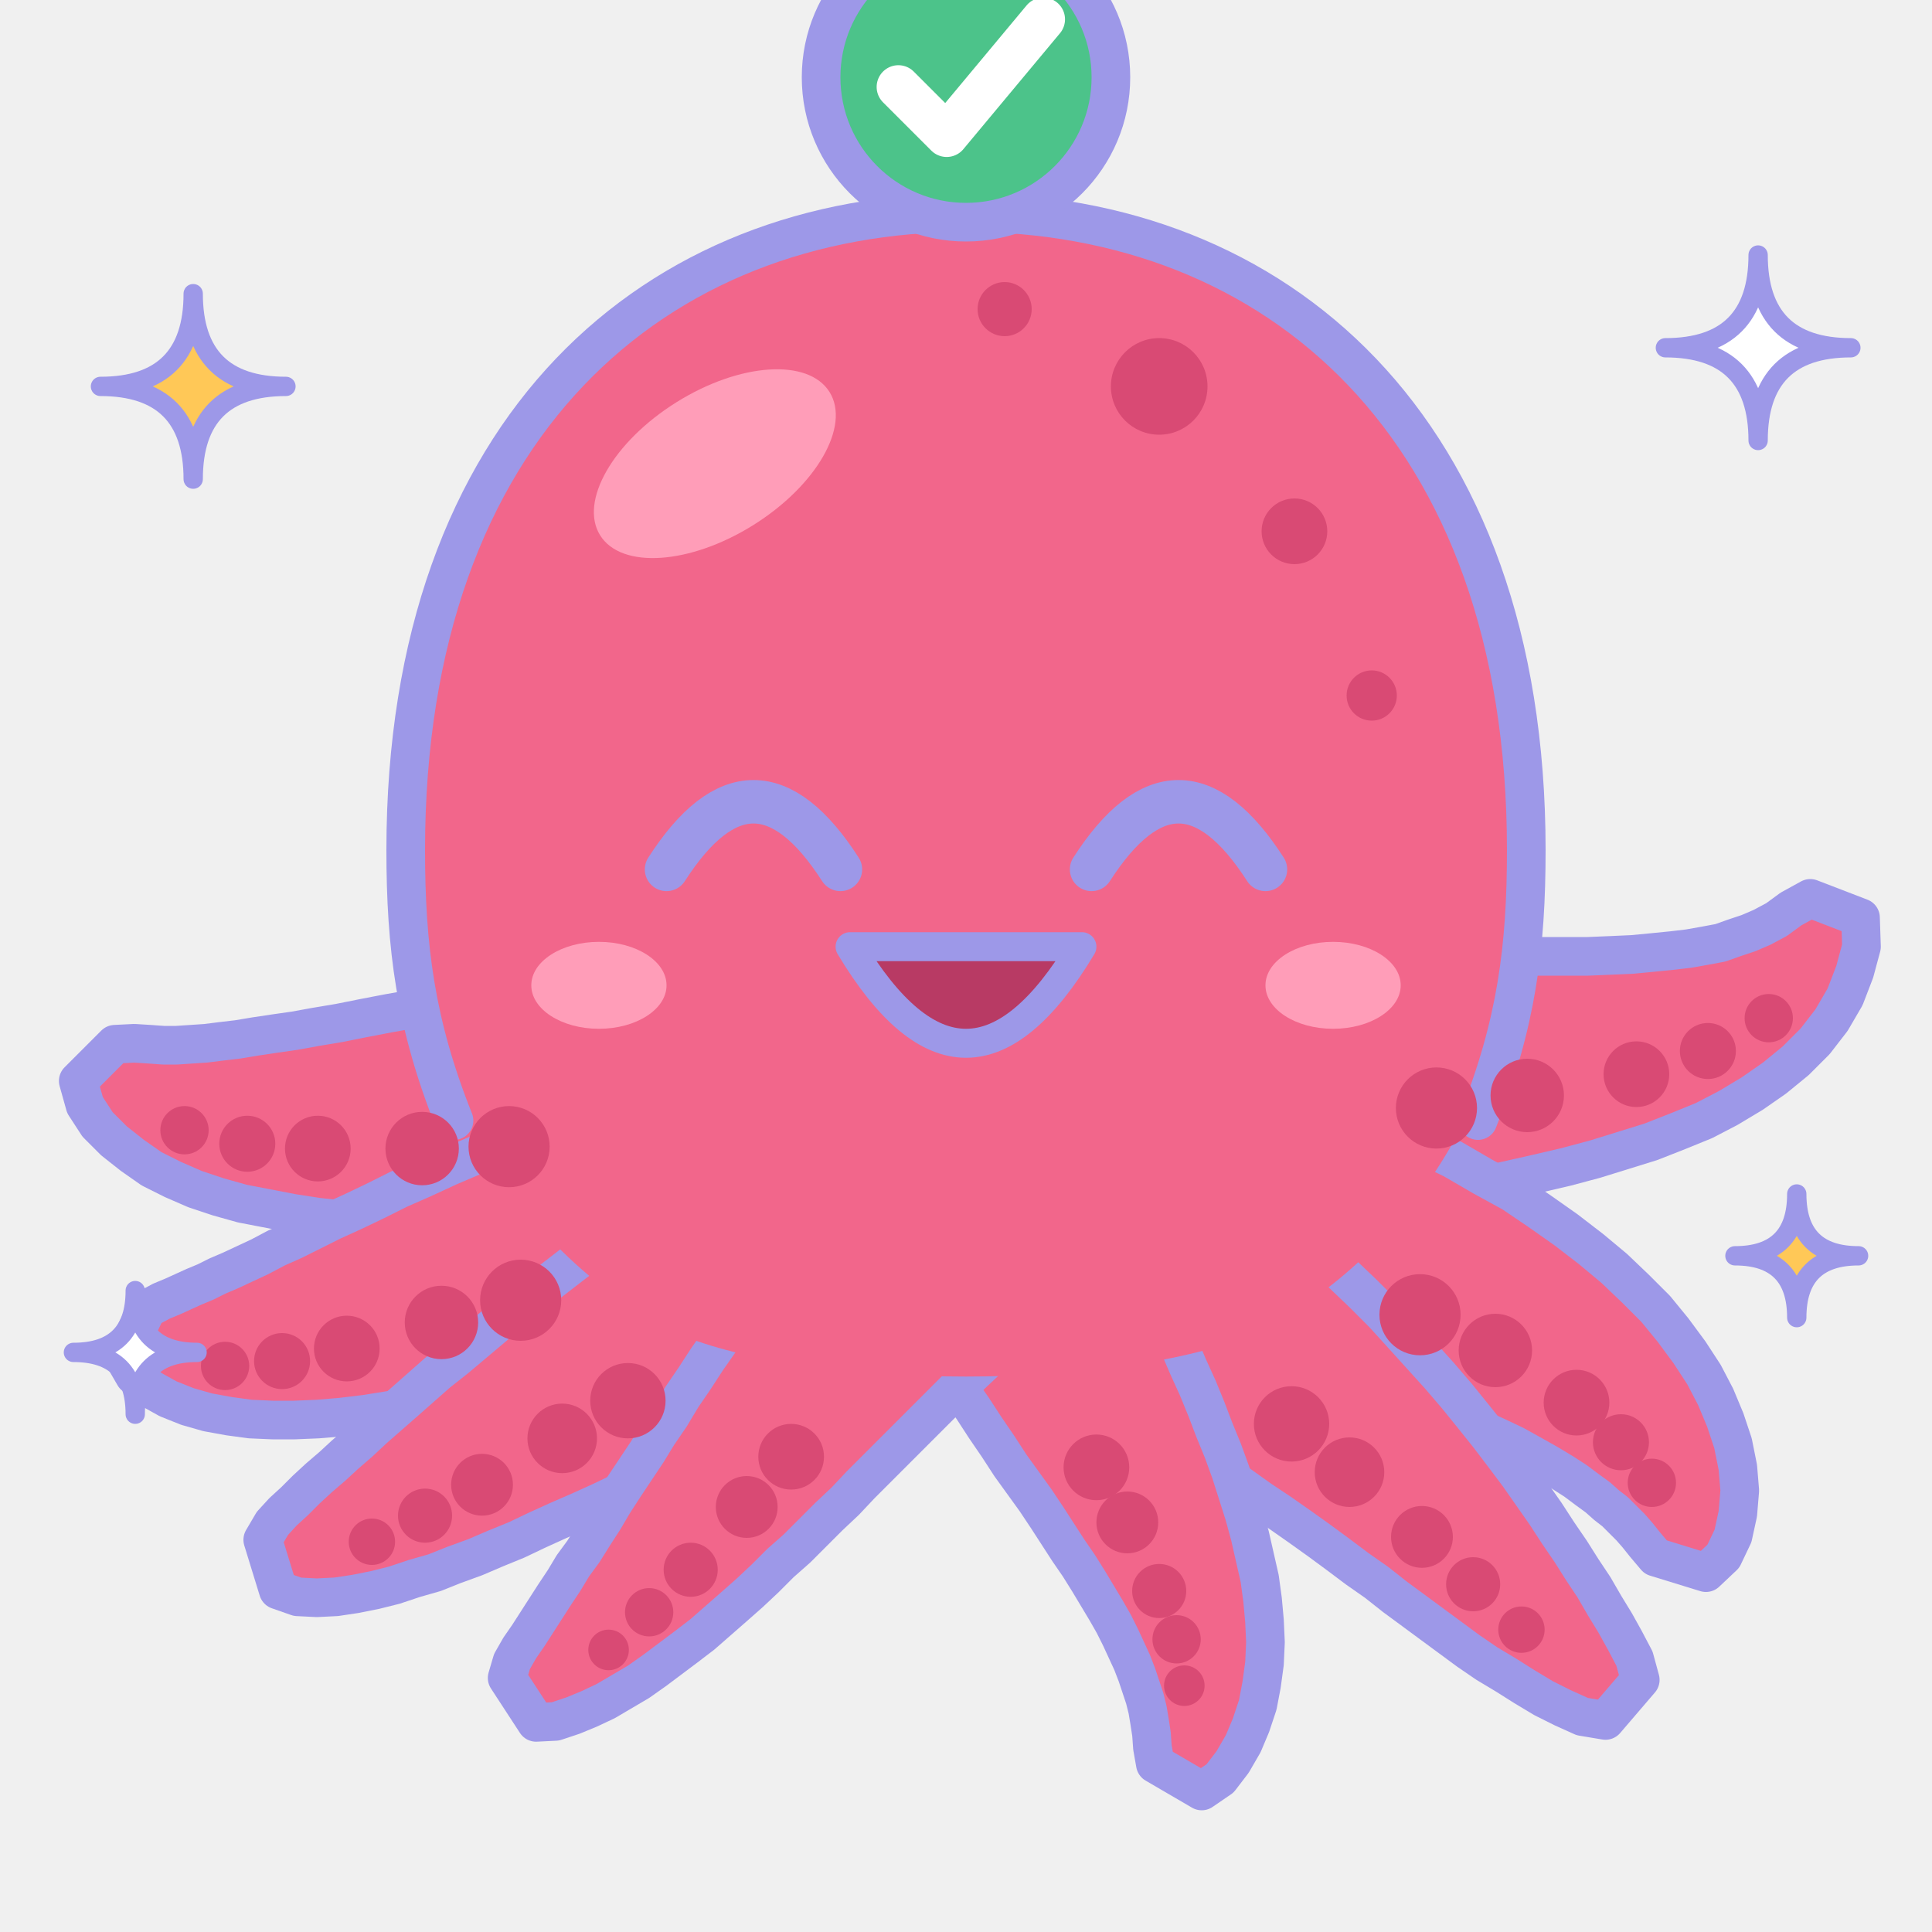
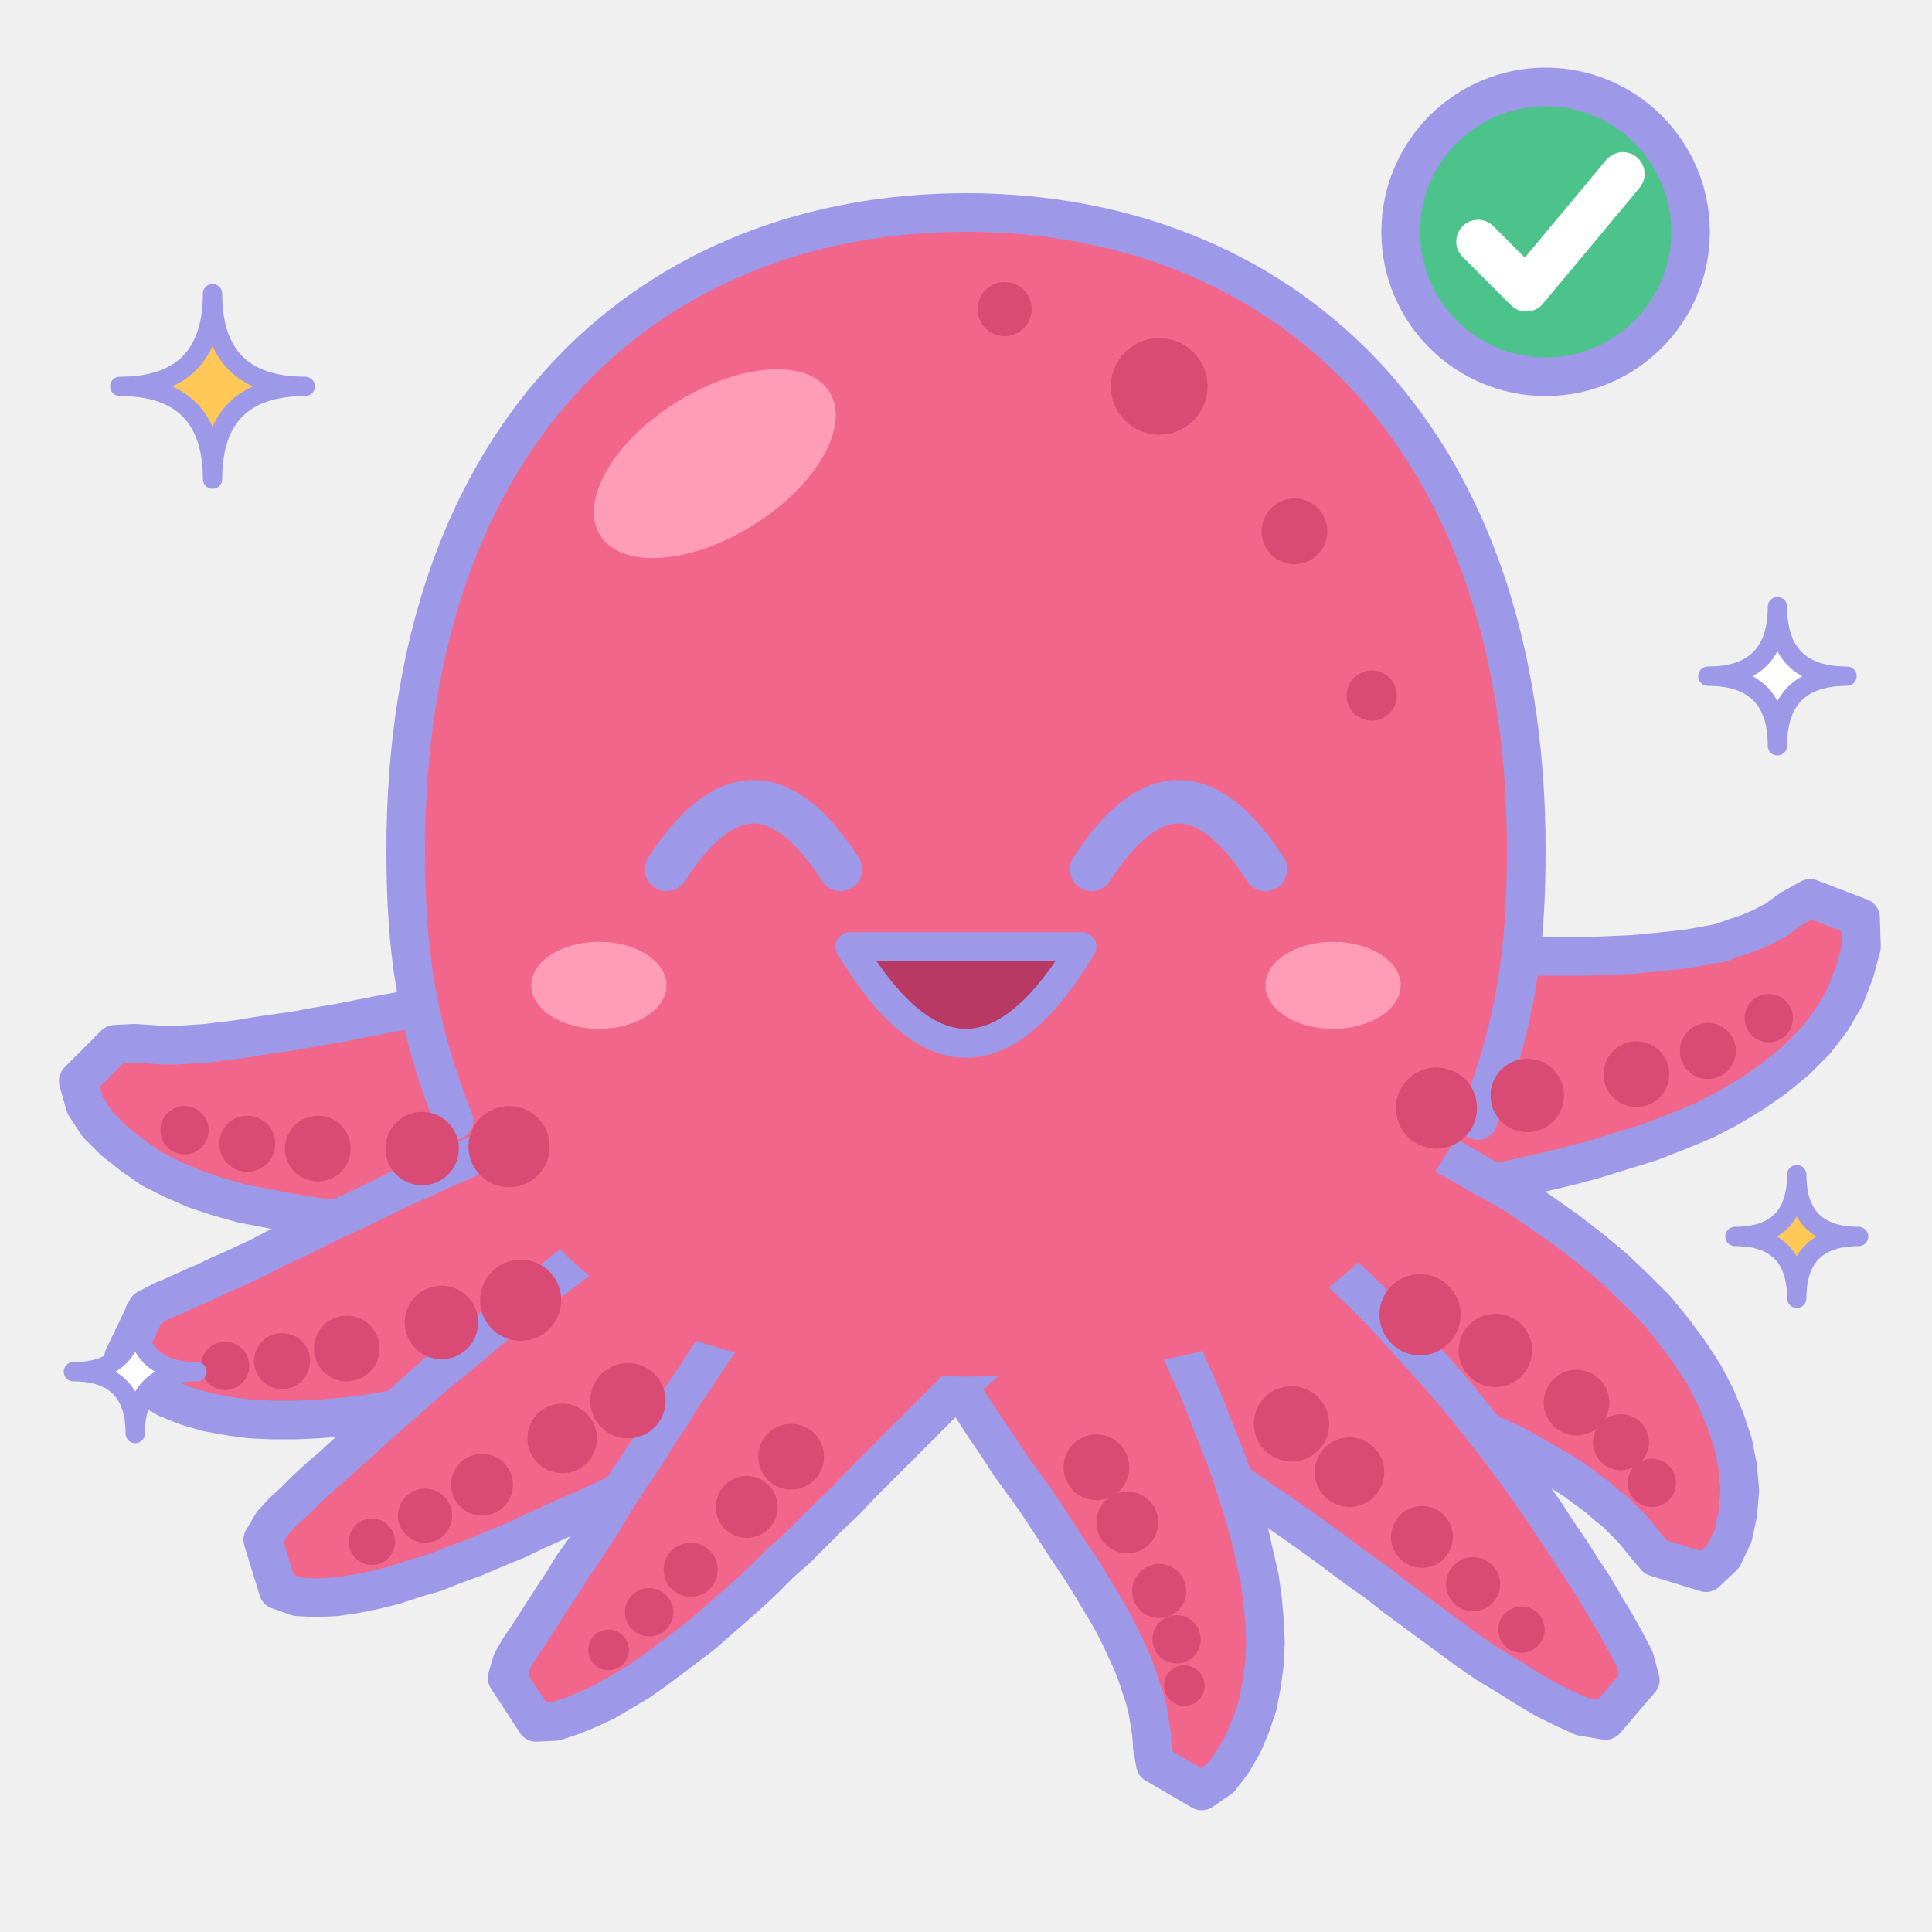
<svg xmlns="http://www.w3.org/2000/svg" viewBox="0 0 200 200" role="img" aria-label="Pouple the octopus">
  <path d="M119.2 130.6 L122.7 129.6 L126.1 128.7 L129.6 127.8 L133.0 127.0 L136.3 126.3 L139.7 125.6 L143.0 124.9 L146.3 124.2 L149.6 123.6 L152.8 122.9 L156.0 122.2 L159.1 121.5 L162.1 120.8 L165.1 120.0 L168.0 119.1 L170.9 118.2 L173.7 117.1 L176.4 116.0 L178.9 114.7 L181.4 113.2 L183.7 111.6 L185.9 109.8 L187.9 107.8 L189.6 105.6 L191.0 103.2 L192.0 100.6 L192.7 98.0 L192.6 95.0 L187.4 93.0 L185.4 94.1 L183.9 95.2 L182.4 96.0 L181.0 96.6 L179.5 97.1 L178.1 97.6 L176.5 97.9 L174.8 98.2 L173.1 98.4 L171.1 98.6 L169.0 98.8 L166.8 98.9 L164.4 99.0 L161.9 99.0 L159.2 99.0 L156.4 99.0 L153.4 99.0 L150.3 99.0 L147.1 99.0 L143.7 99.1 L140.2 99.1 L136.6 99.2 L132.9 99.4 L129.1 99.6 L125.1 99.9 L121.1 100.3 L117.0 100.8 L112.8 101.4 Z" fill="#F2668B" stroke="#9D98E8" stroke-width="4" stroke-linejoin="round" />
  <path d="M85.7 101.1 L81.4 101.0 L77.4 100.9 L73.4 101.0 L69.5 101.2 L65.8 101.4 L62.1 101.7 L58.6 102.1 L55.2 102.5 L52.0 103.0 L48.8 103.5 L45.8 103.9 L43.0 104.4 L40.2 104.9 L37.6 105.4 L35.1 105.9 L32.7 106.3 L30.5 106.7 L28.4 107.0 L26.4 107.3 L24.6 107.6 L22.9 107.8 L21.3 108.0 L19.8 108.1 L18.3 108.2 L16.9 108.2 L15.5 108.1 L13.9 108.0 L11.9 108.1 L8.1 111.9 L8.8 114.4 L10.1 116.4 L11.8 118.1 L13.7 119.6 L15.7 121.0 L17.9 122.1 L20.2 123.1 L22.6 123.9 L25.1 124.6 L27.7 125.1 L30.3 125.6 L32.9 126.0 L35.7 126.3 L38.4 126.6 L41.2 126.8 L44.1 127.0 L47.1 127.2 L50.0 127.4 L53.1 127.6 L56.1 127.8 L59.3 128.0 L62.4 128.3 L65.6 128.6 L68.9 128.9 L72.2 129.3 L75.5 129.8 L78.9 130.3 L82.3 130.9 Z" fill="#F2668B" stroke="#9D98E8" stroke-width="4" stroke-linejoin="round" />
  <path d="M115.5 138.8 L119.0 139.1 L122.4 139.6 L125.7 140.0 L128.9 140.6 L132.0 141.2 L135.0 141.9 L137.9 142.6 L140.7 143.4 L143.4 144.2 L145.9 145.0 L148.4 145.9 L150.7 146.8 L152.9 147.8 L154.9 148.7 L156.8 149.6 L158.6 150.6 L160.2 151.5 L161.7 152.4 L163.1 153.3 L164.3 154.2 L165.4 155.0 L166.3 155.8 L167.2 156.5 L168.0 157.3 L168.8 158.1 L169.5 158.9 L170.3 159.9 L171.4 161.2 L176.6 162.8 L178.4 161.1 L179.4 159.0 L179.9 156.7 L180.1 154.3 L179.9 151.9 L179.4 149.4 L178.6 147.0 L177.6 144.6 L176.4 142.3 L174.9 140.0 L173.2 137.7 L171.4 135.5 L169.3 133.4 L167.1 131.3 L164.7 129.3 L162.1 127.3 L159.4 125.4 L156.6 123.5 L153.5 121.8 L150.4 120.0 L147.1 118.4 L143.7 116.8 L140.1 115.3 L136.4 113.9 L132.6 112.6 L128.7 111.4 L124.6 110.2 L120.5 109.2 Z" fill="#F2668B" stroke="#9D98E8" stroke-width="4" stroke-linejoin="round" />
  <path d="M79.4 109.2 L75.6 110.2 L71.8 111.3 L68.2 112.4 L64.8 113.5 L61.4 114.7 L58.2 115.9 L55.1 117.1 L52.1 118.4 L49.2 119.6 L46.4 120.8 L43.8 122.0 L41.3 123.1 L38.9 124.3 L36.6 125.4 L34.4 126.4 L32.4 127.4 L30.4 128.4 L28.6 129.2 L26.9 130.1 L25.4 130.8 L23.9 131.5 L22.5 132.1 L21.3 132.7 L20.1 133.2 L19.0 133.7 L17.9 134.2 L16.7 134.7 L15.2 135.5 L12.8 140.5 L13.9 142.4 L15.6 143.8 L17.4 144.8 L19.4 145.6 L21.5 146.2 L23.7 146.6 L25.9 146.9 L28.2 147.0 L30.5 147.0 L32.9 146.9 L35.3 146.7 L37.8 146.4 L40.3 146.0 L42.9 145.6 L45.5 145.2 L48.2 144.7 L50.9 144.2 L53.7 143.6 L56.5 143.1 L59.4 142.5 L62.4 142.0 L65.4 141.4 L68.4 140.9 L71.5 140.4 L74.7 139.9 L78.0 139.5 L81.3 139.1 L84.6 138.8 Z" fill="#F2668B" stroke="#9D98E8" stroke-width="4" stroke-linejoin="round" />
  <path d="M107.4 142.3 L109.9 143.5 L112.4 144.6 L114.8 145.8 L117.2 147.1 L119.5 148.3 L121.8 149.6 L124.0 151.0 L126.2 152.4 L128.3 153.7 L130.4 155.2 L132.5 156.6 L134.5 158.0 L136.6 159.5 L138.5 160.9 L140.5 162.4 L142.5 163.8 L144.4 165.3 L146.3 166.7 L148.2 168.1 L150.1 169.5 L152.0 170.9 L153.9 172.2 L155.9 173.4 L157.8 174.6 L159.8 175.8 L161.8 176.8 L163.8 177.7 L166.2 178.1 L169.8 173.9 L169.2 171.7 L168.2 169.8 L167.2 168.0 L166.1 166.2 L165.0 164.3 L163.8 162.5 L162.6 160.6 L161.3 158.7 L160.0 156.7 L158.6 154.7 L157.2 152.7 L155.7 150.7 L154.1 148.6 L152.5 146.6 L150.8 144.5 L149.0 142.4 L147.1 140.3 L145.2 138.2 L143.2 136.0 L141.1 133.9 L138.9 131.8 L136.6 129.7 L134.2 127.6 L131.7 125.6 L129.1 123.6 L126.4 121.6 L123.6 119.6 L120.6 117.7 Z" fill="#F2668B" stroke="#9D98E8" stroke-width="4" stroke-linejoin="round" />
  <path d="M80.1 117.3 L77.3 118.9 L74.5 120.6 L71.8 122.2 L69.2 123.9 L66.7 125.6 L64.2 127.3 L61.8 129.0 L59.5 130.7 L57.3 132.4 L55.1 134.1 L53.0 135.7 L51.0 137.4 L49.1 139.0 L47.2 140.6 L45.3 142.1 L43.6 143.6 L41.9 145.1 L40.3 146.5 L38.7 147.9 L37.2 149.3 L35.7 150.6 L34.4 151.8 L33.0 153.0 L31.7 154.2 L30.5 155.4 L29.3 156.5 L28.2 157.7 L27.2 159.4 L28.8 164.6 L30.8 165.3 L32.8 165.4 L34.8 165.3 L36.8 165.0 L38.8 164.6 L40.8 164.1 L42.9 163.4 L45.0 162.8 L47.0 162.0 L49.2 161.2 L51.3 160.3 L53.5 159.4 L55.6 158.4 L57.8 157.4 L60.1 156.4 L62.3 155.4 L64.6 154.3 L66.9 153.2 L69.3 152.2 L71.7 151.1 L74.1 150.0 L76.5 148.9 L79.0 147.8 L81.5 146.8 L84.0 145.7 L86.6 144.7 L89.2 143.7 L91.9 142.7 Z" fill="#F2668B" stroke="#9D98E8" stroke-width="4" stroke-linejoin="round" />
  <path d="M95.3 137.4 L96.6 139.5 L98.0 141.7 L99.3 143.8 L100.7 145.8 L102.0 147.8 L103.3 149.7 L104.6 151.7 L105.9 153.5 L107.2 155.3 L108.4 157.1 L109.5 158.8 L110.6 160.5 L111.7 162.1 L112.7 163.7 L113.6 165.2 L114.5 166.7 L115.3 168.1 L116.0 169.5 L116.6 170.8 L117.2 172.1 L117.7 173.4 L118.1 174.6 L118.5 175.8 L118.8 177.0 L119.0 178.2 L119.2 179.5 L119.3 180.9 L119.6 182.6 L124.4 185.4 L126.3 184.1 L127.6 182.4 L128.7 180.5 L129.5 178.6 L130.2 176.5 L130.6 174.4 L130.9 172.2 L131.0 170.0 L130.9 167.8 L130.7 165.6 L130.4 163.4 L129.9 161.2 L129.4 159.0 L128.8 156.8 L128.1 154.6 L127.4 152.4 L126.6 150.2 L125.7 148.0 L124.9 145.9 L124.0 143.7 L123.0 141.5 L122.1 139.4 L121.2 137.2 L120.2 135.1 L119.3 132.9 L118.4 130.8 L117.6 128.7 L116.7 126.6 Z" fill="#F2668B" stroke="#9D98E8" stroke-width="4" stroke-linejoin="round" />
  <path d="M85.0 124.0 L83.4 126.2 L81.8 128.3 L80.3 130.4 L78.8 132.5 L77.4 134.6 L76.0 136.6 L74.6 138.7 L73.2 140.7 L71.9 142.7 L70.6 144.6 L69.4 146.6 L68.1 148.5 L67.0 150.3 L65.8 152.1 L64.6 153.9 L63.5 155.6 L62.5 157.3 L61.4 159.0 L60.4 160.6 L59.3 162.1 L58.4 163.6 L57.4 165.1 L56.5 166.5 L55.6 167.9 L54.7 169.3 L53.8 170.6 L53.0 172.0 L52.5 173.7 L55.5 178.3 L57.5 178.2 L59.3 177.6 L61.0 176.9 L62.7 176.1 L64.4 175.1 L66.1 174.1 L67.8 172.9 L69.4 171.7 L71.0 170.5 L72.7 169.2 L74.3 167.8 L75.9 166.4 L77.6 164.9 L79.2 163.4 L80.8 161.8 L82.5 160.3 L84.1 158.7 L85.8 157.0 L87.5 155.4 L89.1 153.7 L90.8 152.0 L92.5 150.3 L94.2 148.6 L95.9 146.9 L97.7 145.1 L99.4 143.4 L101.2 141.7 L103.0 140.0 Z" fill="#F2668B" stroke="#9D98E8" stroke-width="4" stroke-linejoin="round" />
  <path d="M42 88 C42 44 68 22 100 22 C132 22 158 44 158 88 C158 112 146 130 130 138 C116 144 84 144 70 138 C54 130 42 112 42 88 Z" fill="#F2668B" />
  <path d="M47 116 C43 106 42 98 42 88 C42 44 68 22 100 22 C132 22 158 44 158 88 C158 98 157 106 153 116" fill="none" stroke="#9D98E8" stroke-width="4" stroke-linecap="round" stroke-linejoin="round" />
  <ellipse cx="74" cy="48" rx="14" ry="7.5" transform="rotate(-32 74 48)" fill="#FF9DB8" />
  <circle cx="120" cy="40" r="5" fill="#D94A74" />
  <circle cx="134" cy="55" r="3.4" fill="#D94A74" />
  <circle cx="104" cy="32" r="2.8" fill="#D94A74" />
  <circle cx="142" cy="72" r="2.6" fill="#D94A74" />
  <circle cx="148.7" cy="114.7" r="4.2" fill="#D94A74" />
  <circle cx="158.1" cy="113.4" r="3.8" fill="#D94A74" />
  <circle cx="169.4" cy="111.2" r="3.4" fill="#D94A74" />
  <circle cx="176.8" cy="108.8" r="2.9" fill="#D94A74" />
  <circle cx="183.1" cy="105.4" r="2.5" fill="#D94A74" />
  <circle cx="52.7" cy="118.7" r="4.2" fill="#D94A74" />
  <circle cx="43.7" cy="118.9" r="3.8" fill="#D94A74" />
  <circle cx="32.9" cy="118.9" r="3.4" fill="#D94A74" />
  <circle cx="25.6" cy="118.4" r="2.9" fill="#D94A74" />
  <circle cx="19.1" cy="117.0" r="2.5" fill="#D94A74" />
  <circle cx="147.0" cy="136.1" r="4.2" fill="#D94A74" />
  <circle cx="154.8" cy="139.8" r="3.8" fill="#D94A74" />
  <circle cx="163.2" cy="145.2" r="3.4" fill="#D94A74" />
  <circle cx="167.8" cy="149.3" r="2.9" fill="#D94A74" />
  <circle cx="171.0" cy="153.5" r="2.5" fill="#D94A74" />
  <circle cx="53.9" cy="134.6" r="4.2" fill="#D94A74" />
  <circle cx="45.7" cy="136.9" r="3.8" fill="#D94A74" />
  <circle cx="35.9" cy="139.6" r="3.4" fill="#D94A74" />
  <circle cx="29.2" cy="140.9" r="2.9" fill="#D94A74" />
  <circle cx="23.3" cy="141.4" r="2.5" fill="#D94A74" />
  <circle cx="133.7" cy="147.4" r="3.9" fill="#D94A74" />
  <circle cx="139.7" cy="152.4" r="3.6" fill="#D94A74" />
  <circle cx="147.2" cy="159.1" r="3.2" fill="#D94A74" />
  <circle cx="152.5" cy="164.0" r="2.8" fill="#D94A74" />
  <circle cx="157.5" cy="168.7" r="2.4" fill="#D94A74" />
  <circle cx="65.0" cy="145.0" r="3.9" fill="#D94A74" />
  <circle cx="58.2" cy="148.9" r="3.6" fill="#D94A74" />
  <circle cx="49.9" cy="153.7" r="3.2" fill="#D94A74" />
  <circle cx="44.0" cy="156.9" r="2.8" fill="#D94A74" />
  <circle cx="38.5" cy="159.6" r="2.4" fill="#D94A74" />
  <circle cx="113.5" cy="151.9" r="3.4" fill="#D94A74" />
  <circle cx="116.7" cy="157.6" r="3.2" fill="#D94A74" />
  <circle cx="120.0" cy="164.7" r="2.8" fill="#D94A74" />
  <circle cx="121.8" cy="169.7" r="2.5" fill="#D94A74" />
  <circle cx="122.6" cy="174.5" r="2.1" fill="#D94A74" />
  <circle cx="81.9" cy="150.8" r="3.4" fill="#D94A74" />
  <circle cx="77.3" cy="156.0" r="3.2" fill="#D94A74" />
  <circle cx="71.5" cy="162.5" r="2.8" fill="#D94A74" />
  <circle cx="67.2" cy="166.9" r="2.5" fill="#D94A74" />
  <circle cx="63.0" cy="170.8" r="2.1" fill="#D94A74" />
  <ellipse cx="62" cy="102" rx="7" ry="4.5" fill="#FF9DB8" />
  <ellipse cx="138" cy="102" rx="7" ry="4.5" fill="#FF9DB8" />
  <path d="M69 90 Q78 76 87 90" fill="none" stroke="#9D98E8" stroke-width="4.5" stroke-linecap="round" />
  <path d="M113 90 Q122 76 131 90" fill="none" stroke="#9D98E8" stroke-width="4.5" stroke-linecap="round" />
  <path d="M88 98 Q100 118 112 98 Z" fill="#B83A64" stroke="#9D98E8" stroke-width="3" stroke-linejoin="round" />
-   <path d="M20 30.4 Q20 40 29.6 40 Q20 40 20 49.6 Q20 40 10.4 40 Q20 40 20 30.4 Z" fill="#FFC857" stroke="#9D98E8" stroke-width="2" stroke-linejoin="round" />
-   <path d="M182 26.4 Q182 36 191.6 36 Q182 36 182 45.6 Q182 36 172.4 36 Q182 36 182 26.4 Z" fill="#fff" stroke="#9D98E8" stroke-width="2" stroke-linejoin="round" />
-   <path d="M186 123.6 Q186 130 192.4 130 Q186 130 186 136.4 Q186 130 179.6 130 Q186 130 186 123.6 Z" fill="#FFC857" stroke="#9D98E8" stroke-width="2" stroke-linejoin="round" />
-   <path d="M14 133.6 Q14 140 20.4 140 Q14 140 14 146.4 Q14 140 7.6 140 Q14 140 14 133.6 Z" fill="#fff" stroke="#9D98E8" stroke-width="2" stroke-linejoin="round" />
-   <circle cx="100" cy="8" r="15" fill="#4CC38A" stroke="#9D98E8" stroke-width="4" />
-   <path d="M93 9 L98 14 L108 2" fill="none" stroke="#fff" stroke-width="4.5" stroke-linecap="round" stroke-linejoin="round" />
+   <path d="M22 30.4 Q22 40 31.6 40 Q22 40 22 49.6 Q22 40 12.4 40 Q22 40 22 30.4 Z" fill="#FFC857" stroke="#9D98E8" stroke-width="2" stroke-linejoin="round" />
+   <path d="M184 62.8 Q184 70 191.2 70 Q184 70 184 77.2 Q184 70 176.8 70 Q184 70 184 62.8 Z" fill="#fff" stroke="#9D98E8" stroke-width="2" stroke-linejoin="round" />
+   <path d="M186 121.6 Q186 128 192.4 128 Q186 128 186 134.4 Q186 128 179.6 128 Q186 128 186 121.6 Z" fill="#FFC857" stroke="#9D98E8" stroke-width="2" stroke-linejoin="round" />
+   <path d="M14 135.6 Q14 142 20.4 142 Q14 142 14 148.4 Q14 142 7.6 142 Q14 142 14 135.6 Z" fill="#fff" stroke="#9D98E8" stroke-width="2" stroke-linejoin="round" />
+   <circle cx="160" cy="24" r="15" fill="#4CC38A" stroke="#9D98E8" stroke-width="4" />
+   <path d="M153 25 L158 30 L168 18" fill="none" stroke="#fff" stroke-width="4.5" stroke-linecap="round" stroke-linejoin="round" />
</svg>
